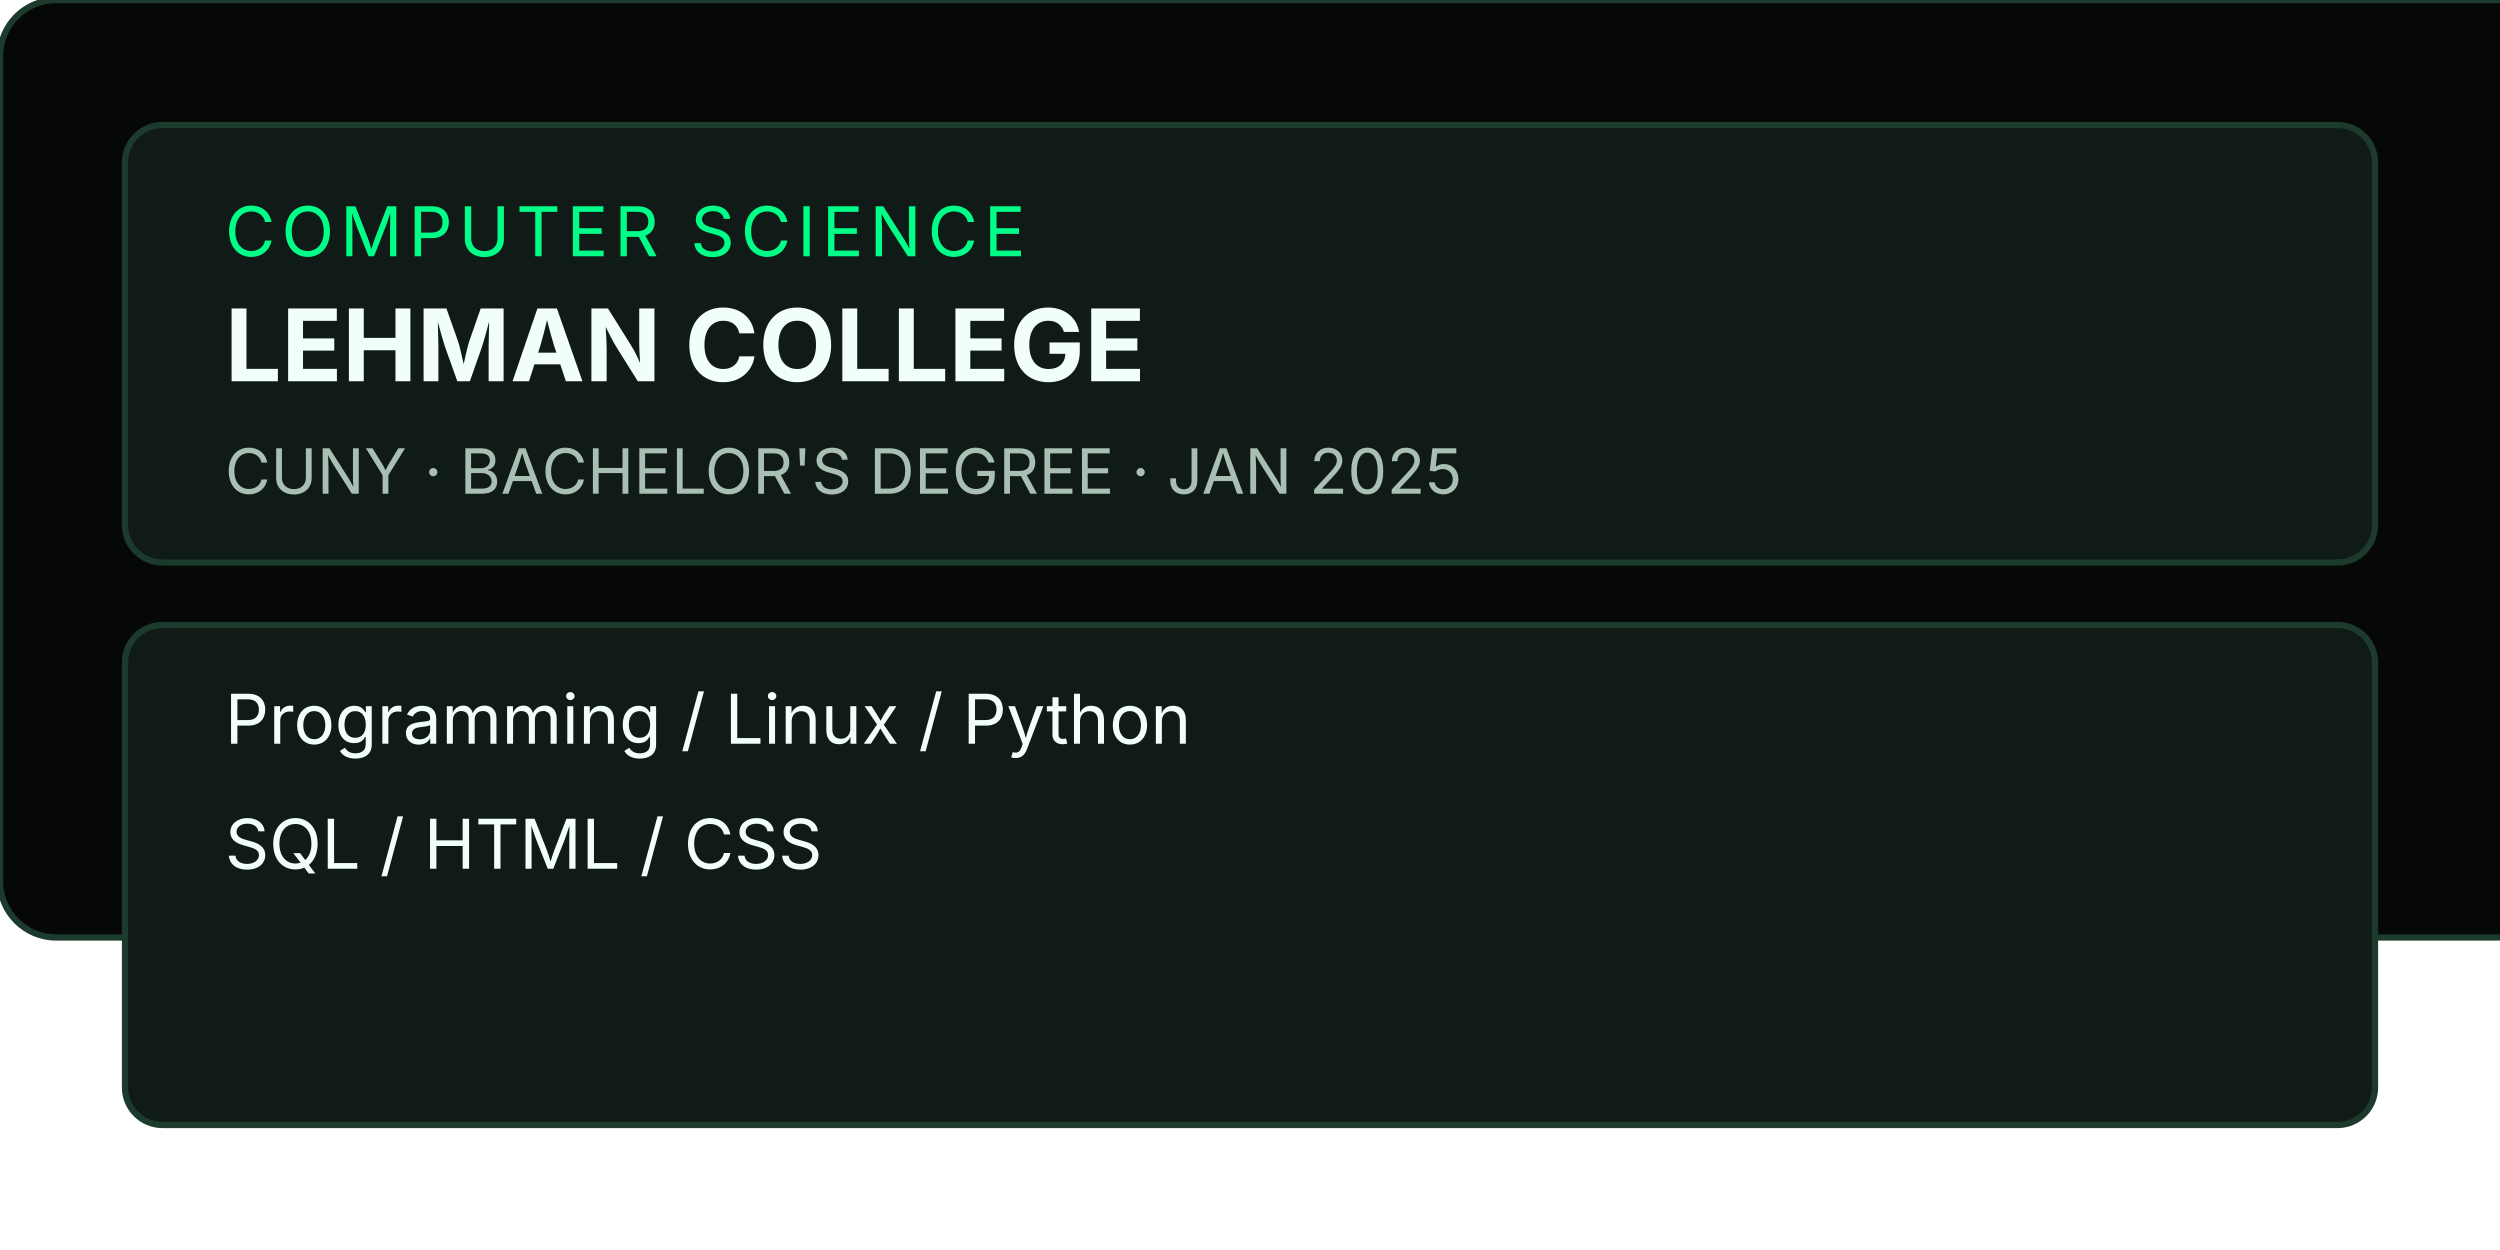
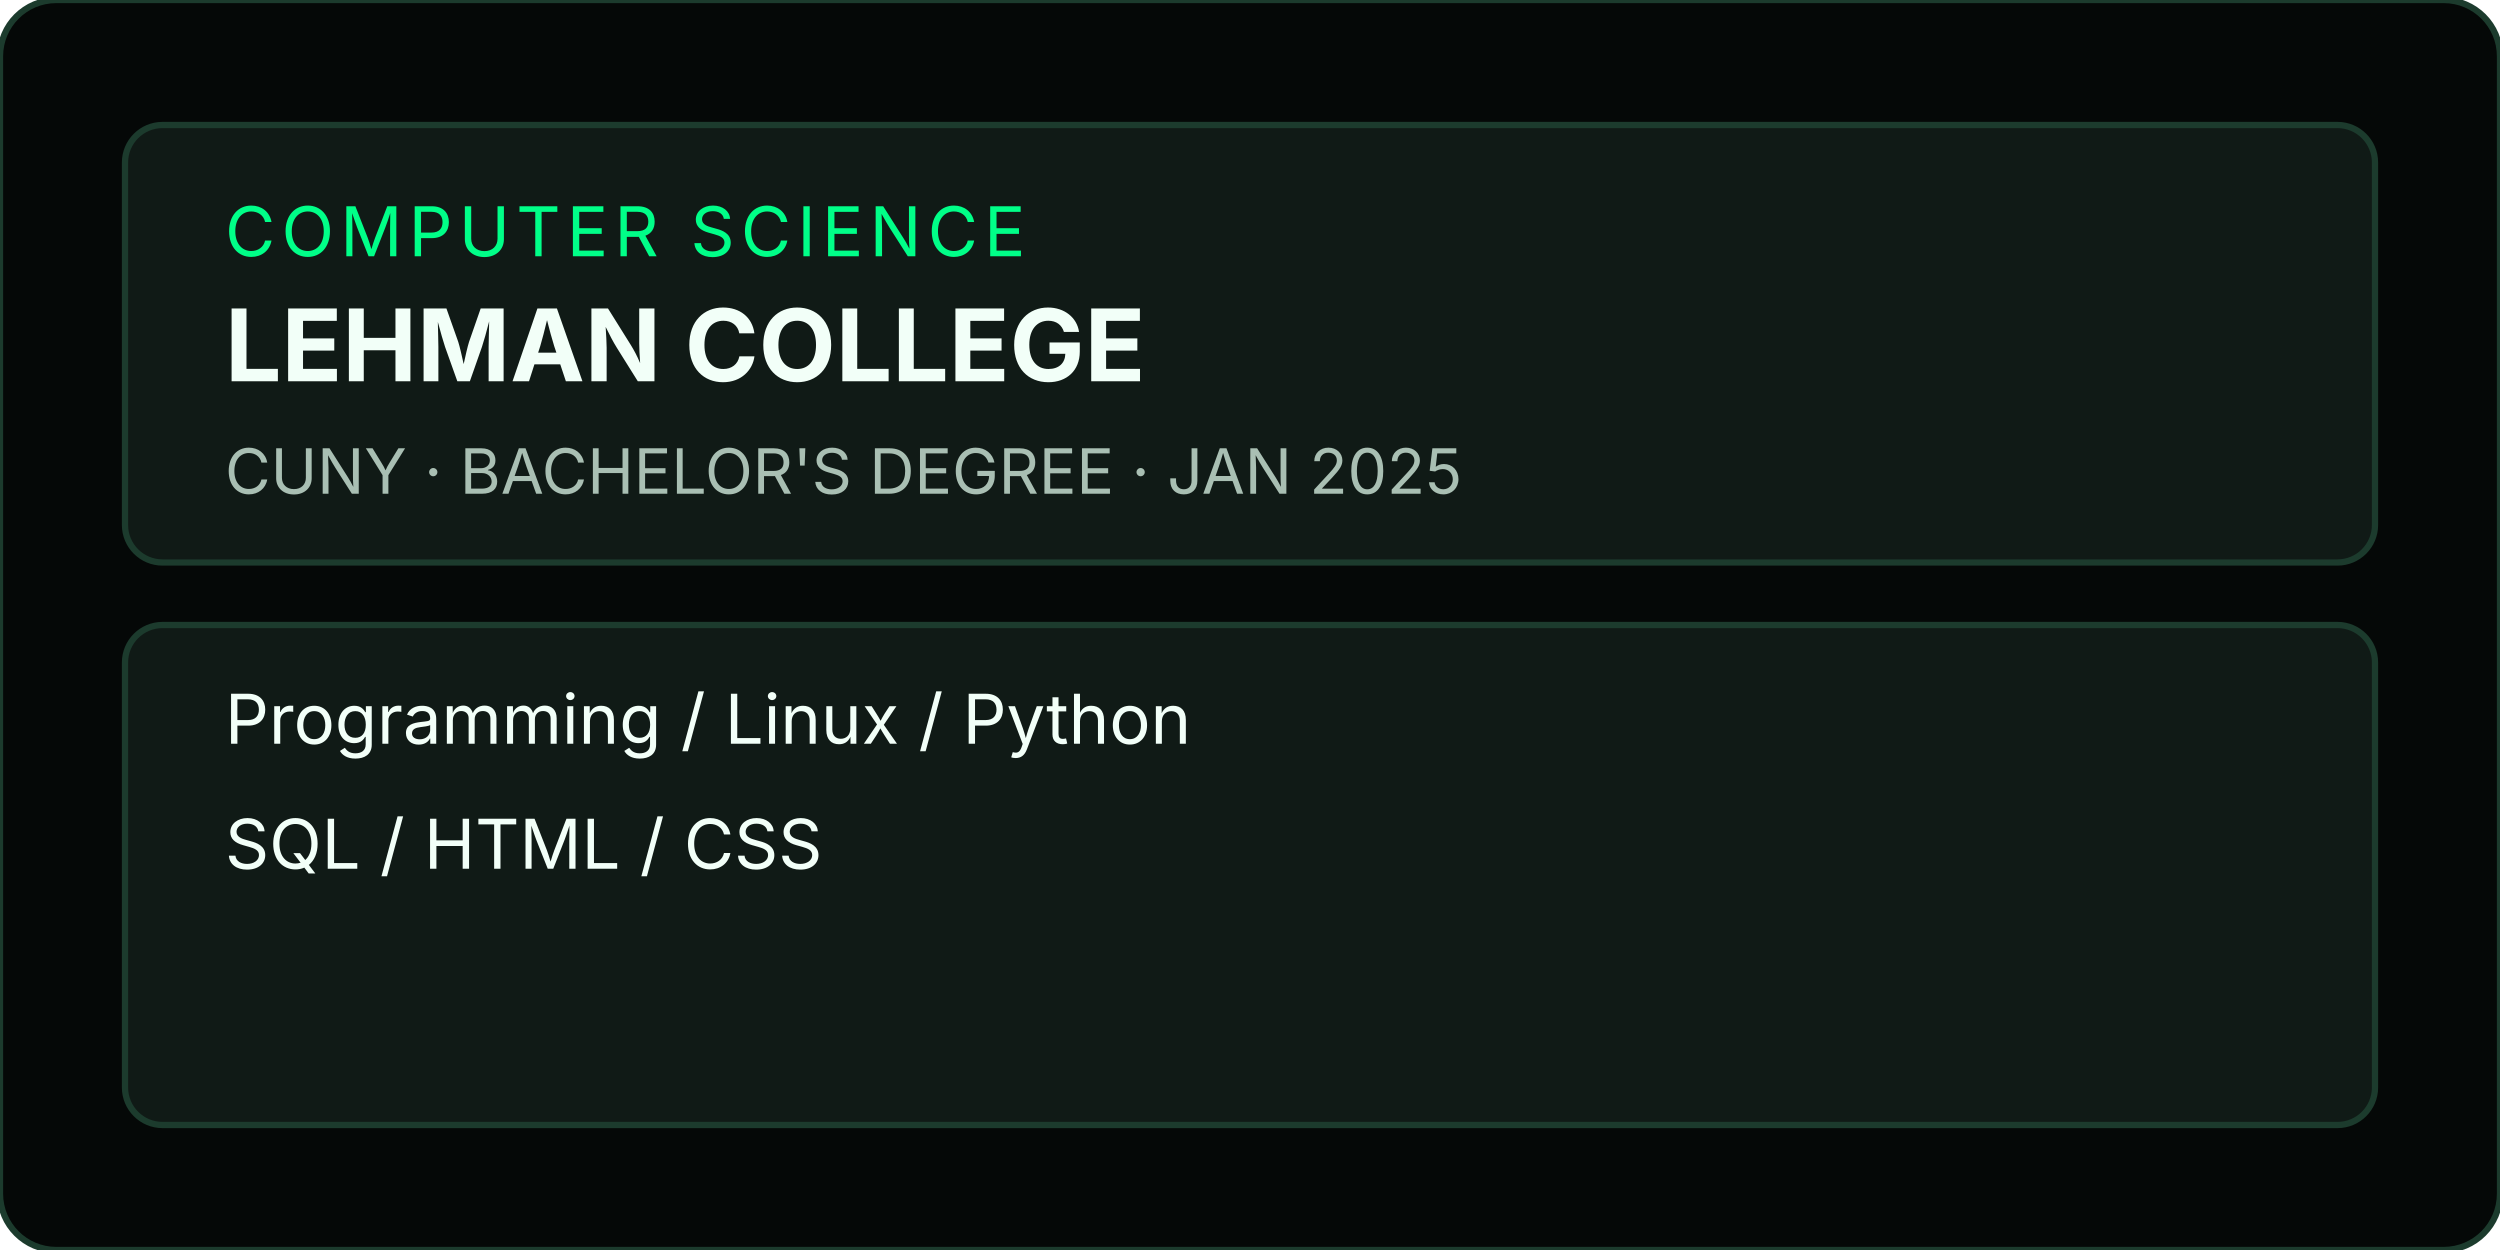
<svg xmlns="http://www.w3.org/2000/svg" width="800" height="400" viewBox="0 0 800 400" role="img" aria-labelledby="title">
-   <rect width="1440" height="300" rx="18" fill="#050807" stroke="#1C3B2D" stroke-width="2" />
+   <rect width="800" height="400" rx="18" fill="#050807" stroke="#1C3B2D" stroke-width="2" />
  <g fill="#101A16" stroke="#1C3B2D" stroke-width="2">
    <rect x="40" y="40" width="720" height="140" rx="12" />
    <rect x="40" y="200" width="720" height="160" rx="12" />
  </g>
  <g font-family="Inter, Segoe UI, Arial, sans-serif">
    <text x="72" y="82" fill="#00FF88" font-size="22" letter-spacing="2">COMPUTER SCIENCE</text>
    <text x="72" y="122" fill="#F2FFF8" font-size="32" font-weight="700">LEHMAN COLLEGE</text>
    <text x="72" y="158" fill="#A9BFB3" font-size="20">CUNY · BACHELOR'S DEGREE · JAN 2025</text>
  </g>
  <g font-family="Inter, Segoe UI, Arial, sans-serif" fill="#F2FFF8" font-size="22">
    <text x="72" y="238">Programming / Linux / Python</text>
    <text x="72" y="278">SQL / HTML / CSS</text>
  </g>
</svg>
